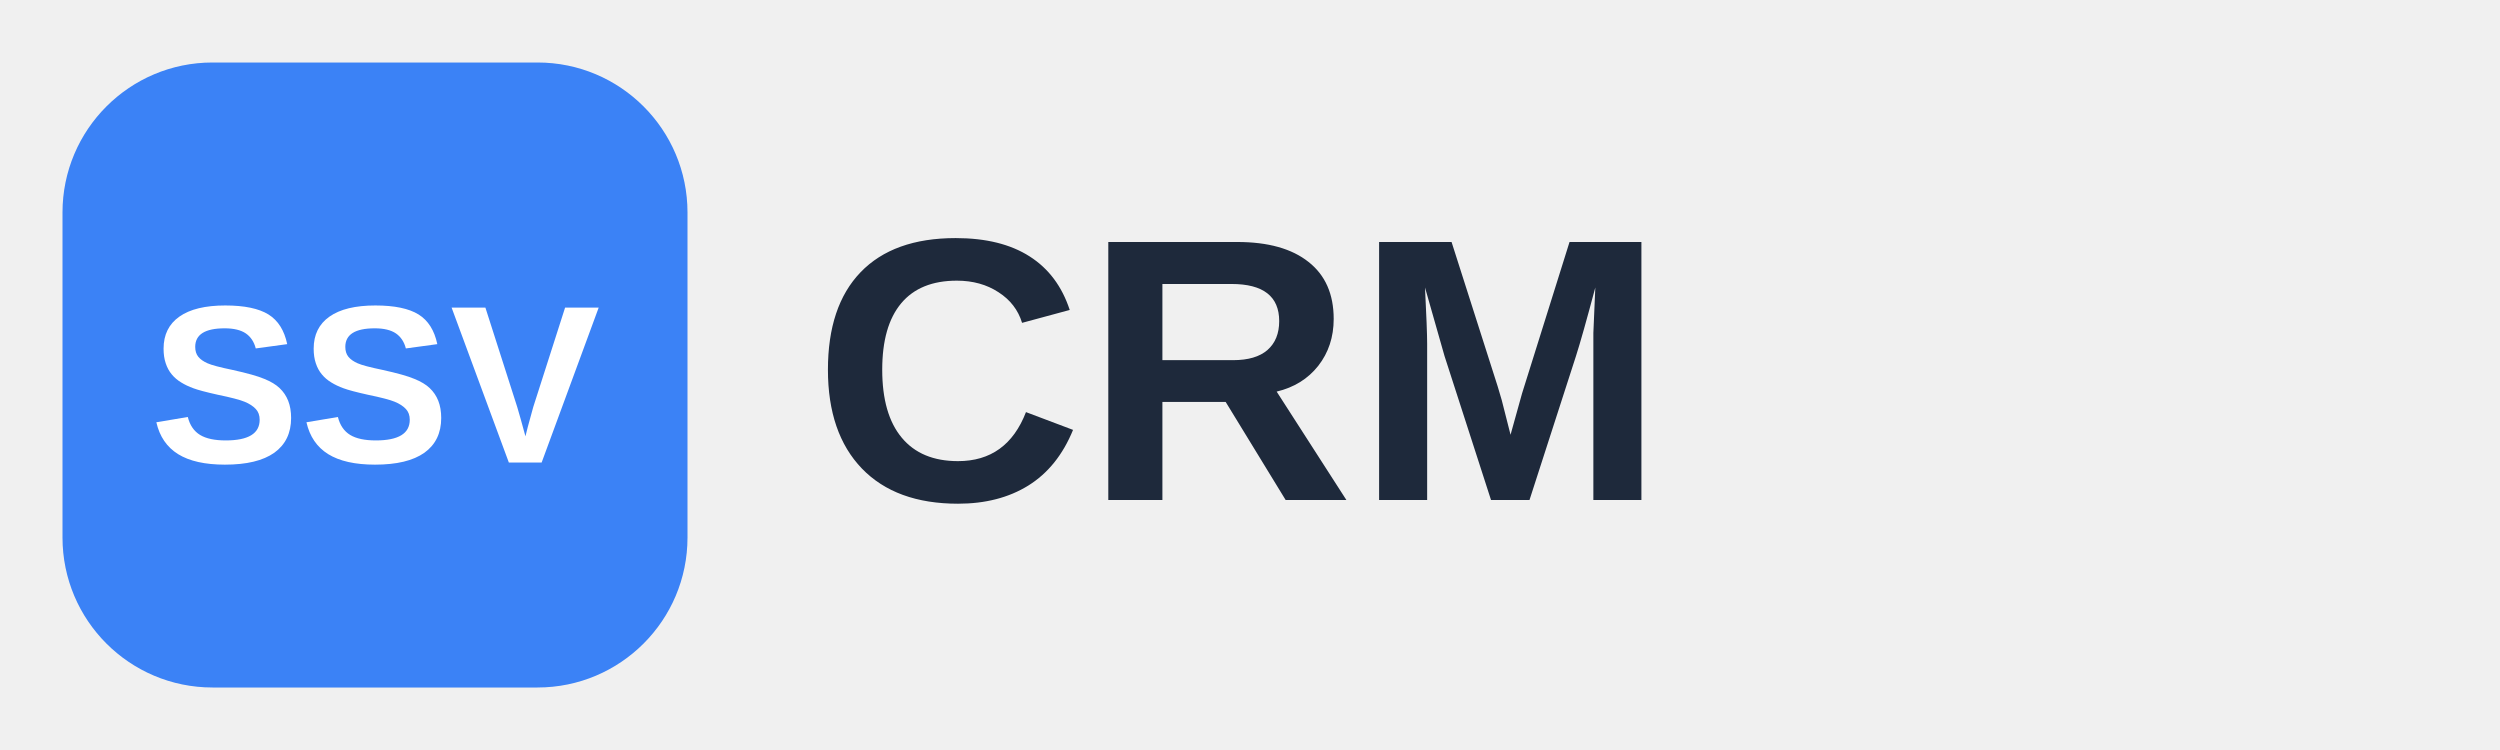
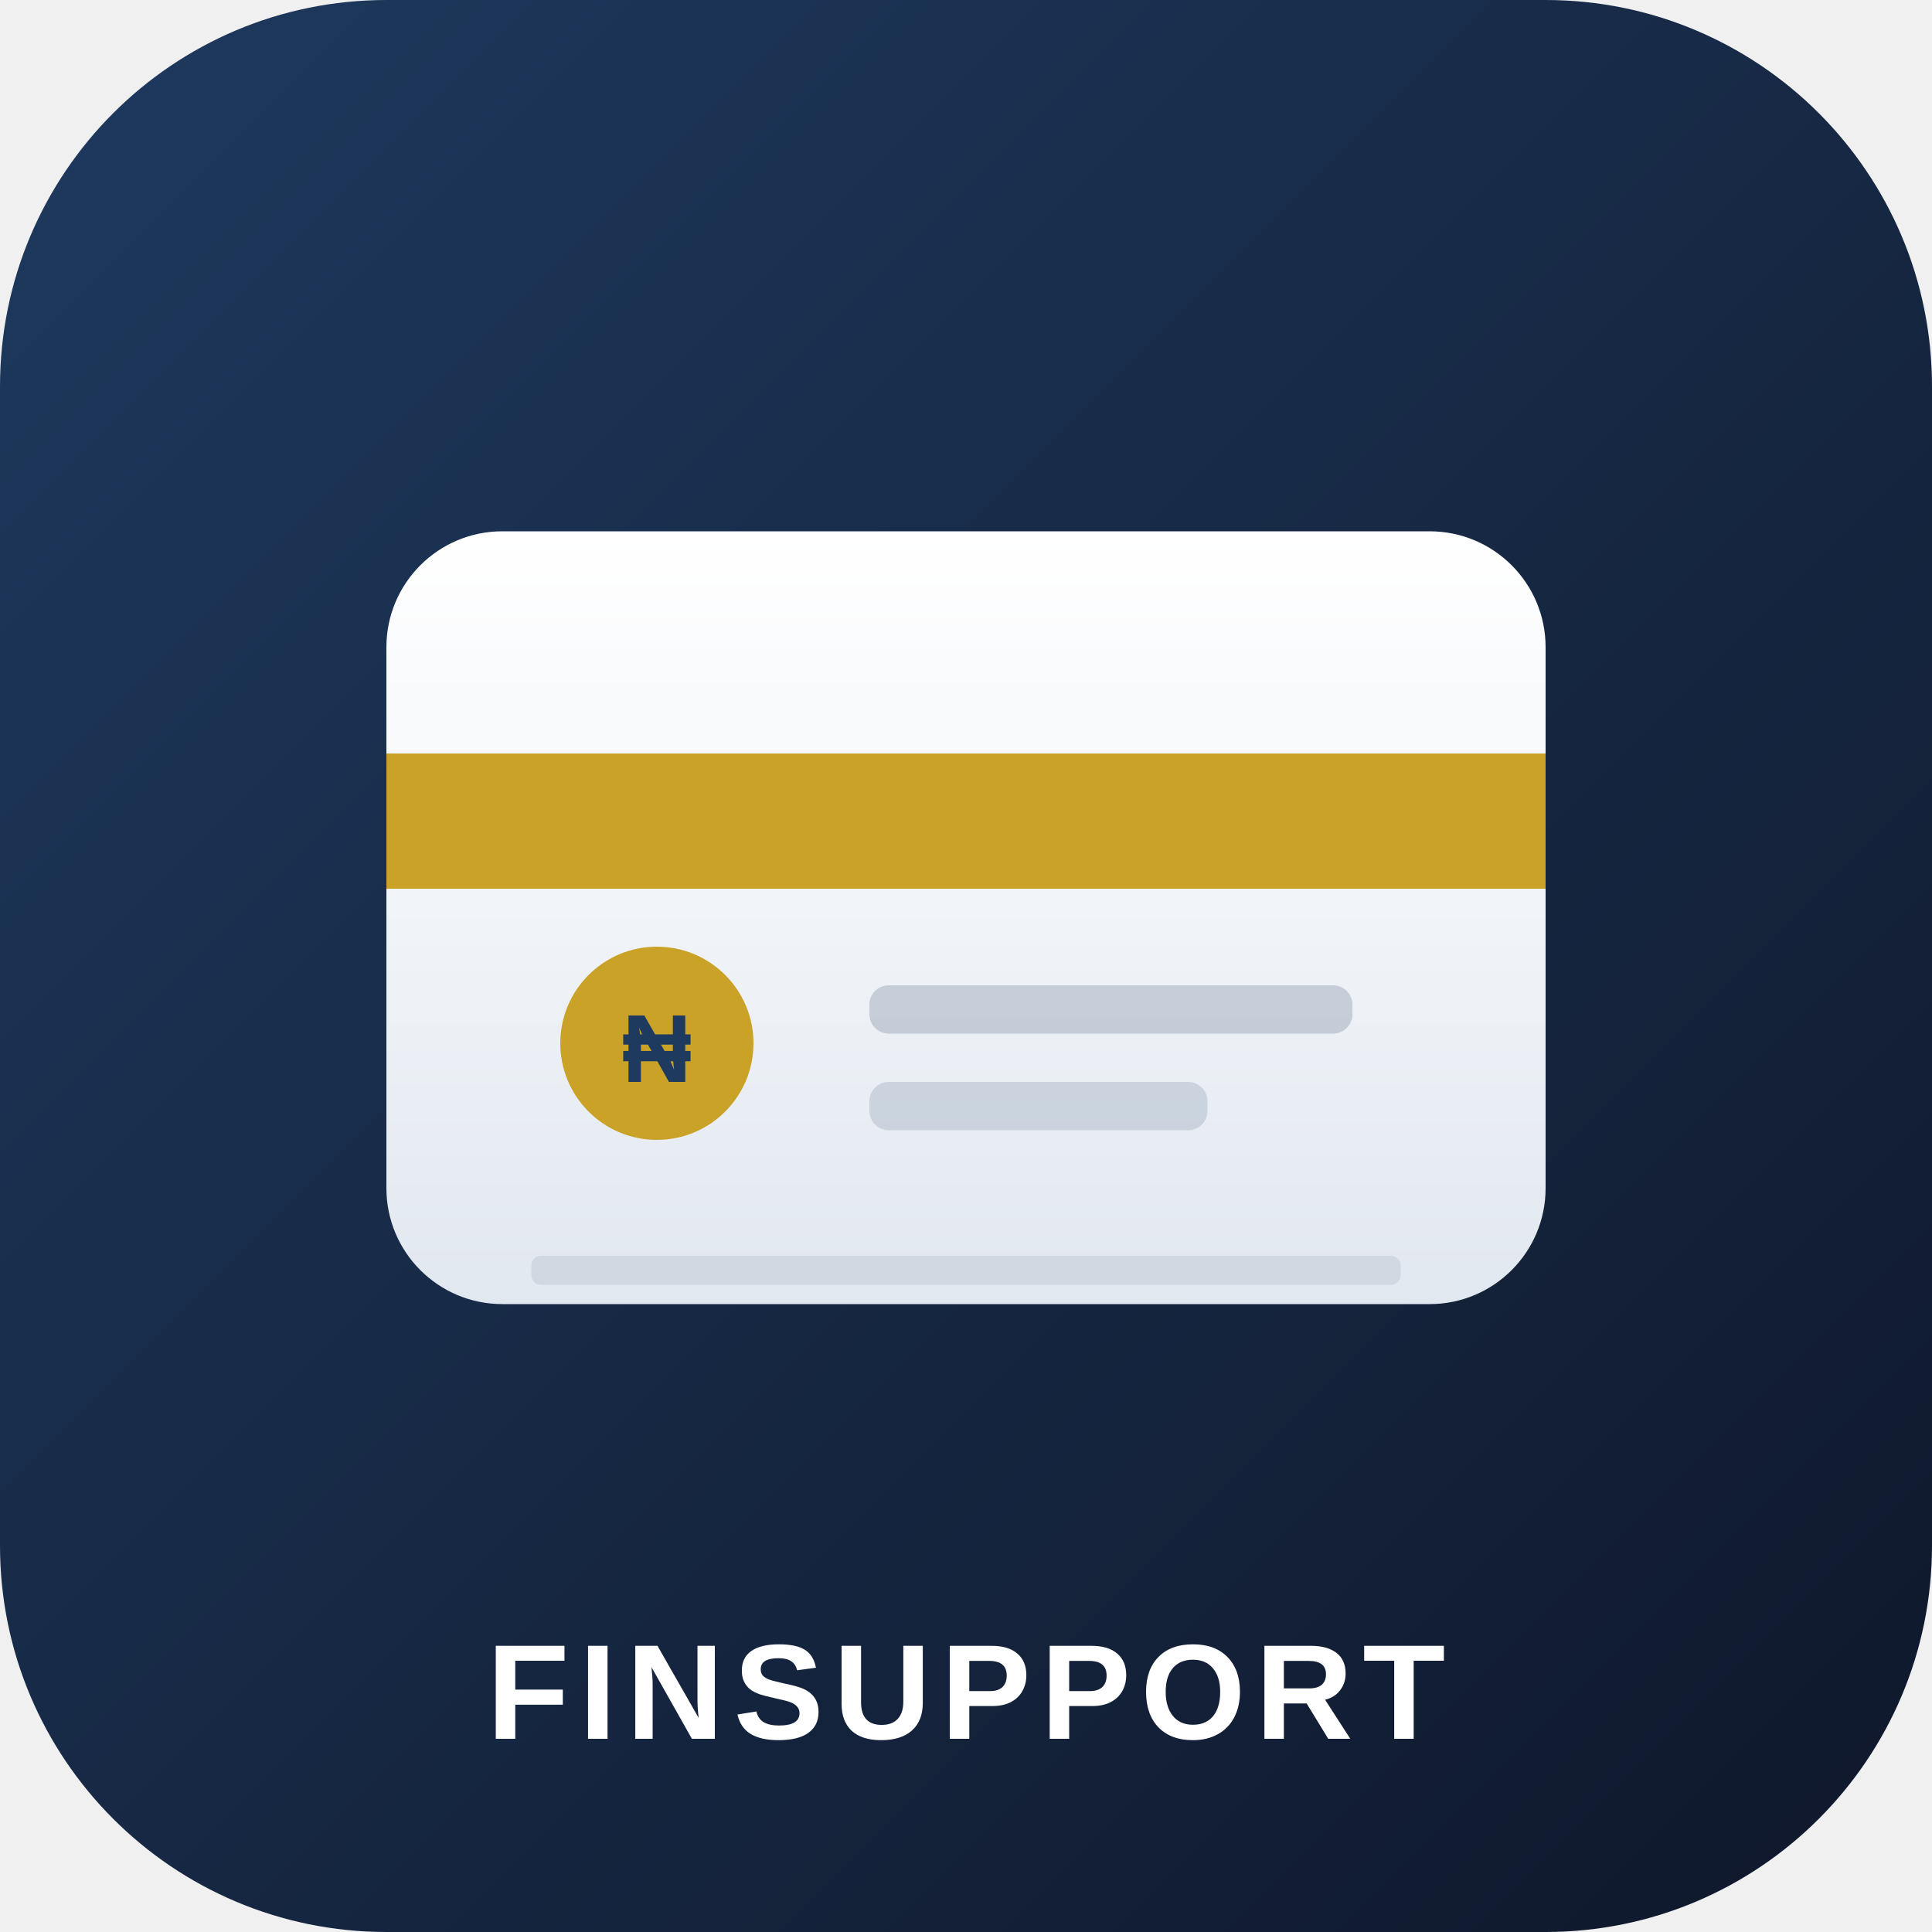
- <svg xmlns="http://www.w3.org/2000/svg" viewBox="0 0 200 60" width="200" height="60">
+ <svg xmlns="http://www.w3.org/2000/svg" width="200" height="200" viewBox="0 0 200 200" fill="none">
  <defs>
-     <linearGradient id="grad" x1="0%" y1="0%" x2="100%" y2="0%">
-       <stop offset="0%" style="stop-color:#2563eb;stop-opacity:1" />
-       <stop offset="100%" style="stop-color:#7c3aed;stop-opacity:1" />
+     <linearGradient id="bg" x1="0%" y1="0%" x2="100%" y2="100%">
+       <stop offset="0%" style="stop-color:#1e3a5f" />
+       <stop offset="100%" style="stop-color:#0f172a" />
+     </linearGradient>
+     <linearGradient id="card" x1="0%" y1="0%" x2="0%" y2="100%">
+       <stop offset="0%" style="stop-color:#ffffff" />
+       <stop offset="100%" style="stop-color:#e2e8f0" />
    </linearGradient>
  </defs>
-   <rect x="5" y="5" width="50" height="50" rx="12" fill="#3b82f6" />
-   <text x="30" y="37" font-family="Arial, Helvetica, sans-serif" font-weight="bold" font-size="18" fill="white" text-anchor="middle">SSV</text>
-   <text x="65" y="40" font-family="Arial, Helvetica, sans-serif" font-weight="600" font-size="30" fill="#1e293b">CRM</text>
+   <rect width="200" height="200" rx="40" fill="url(#bg)" />
+   <rect x="40" y="55" width="120" height="80" rx="12" fill="url(#card)" />
+   <rect x="40" y="78" width="120" height="14" fill="#c9a227" />
+   <circle cx="68" cy="108" r="10" fill="#c9a227" />
+   <text x="68" y="112" text-anchor="middle" font-family="Arial, sans-serif" font-size="10" font-weight="bold" fill="#1e3a5f">₦</text>
+   <rect x="90" y="102" width="50" height="5" rx="2" fill="#1e3a5f" opacity="0.2" />
+   <rect x="90" y="112" width="35" height="5" rx="2" fill="#1e3a5f" opacity="0.15" />
+   <rect x="55" y="130" width="90" height="3" rx="1" fill="#1e3a5f" opacity="0.1" />
+   <text x="100" y="180" text-anchor="middle" font-family="Arial, sans-serif" font-size="14" font-weight="bold" fill="white" letter-spacing="1">FINSUPPORT</text>
</svg>
